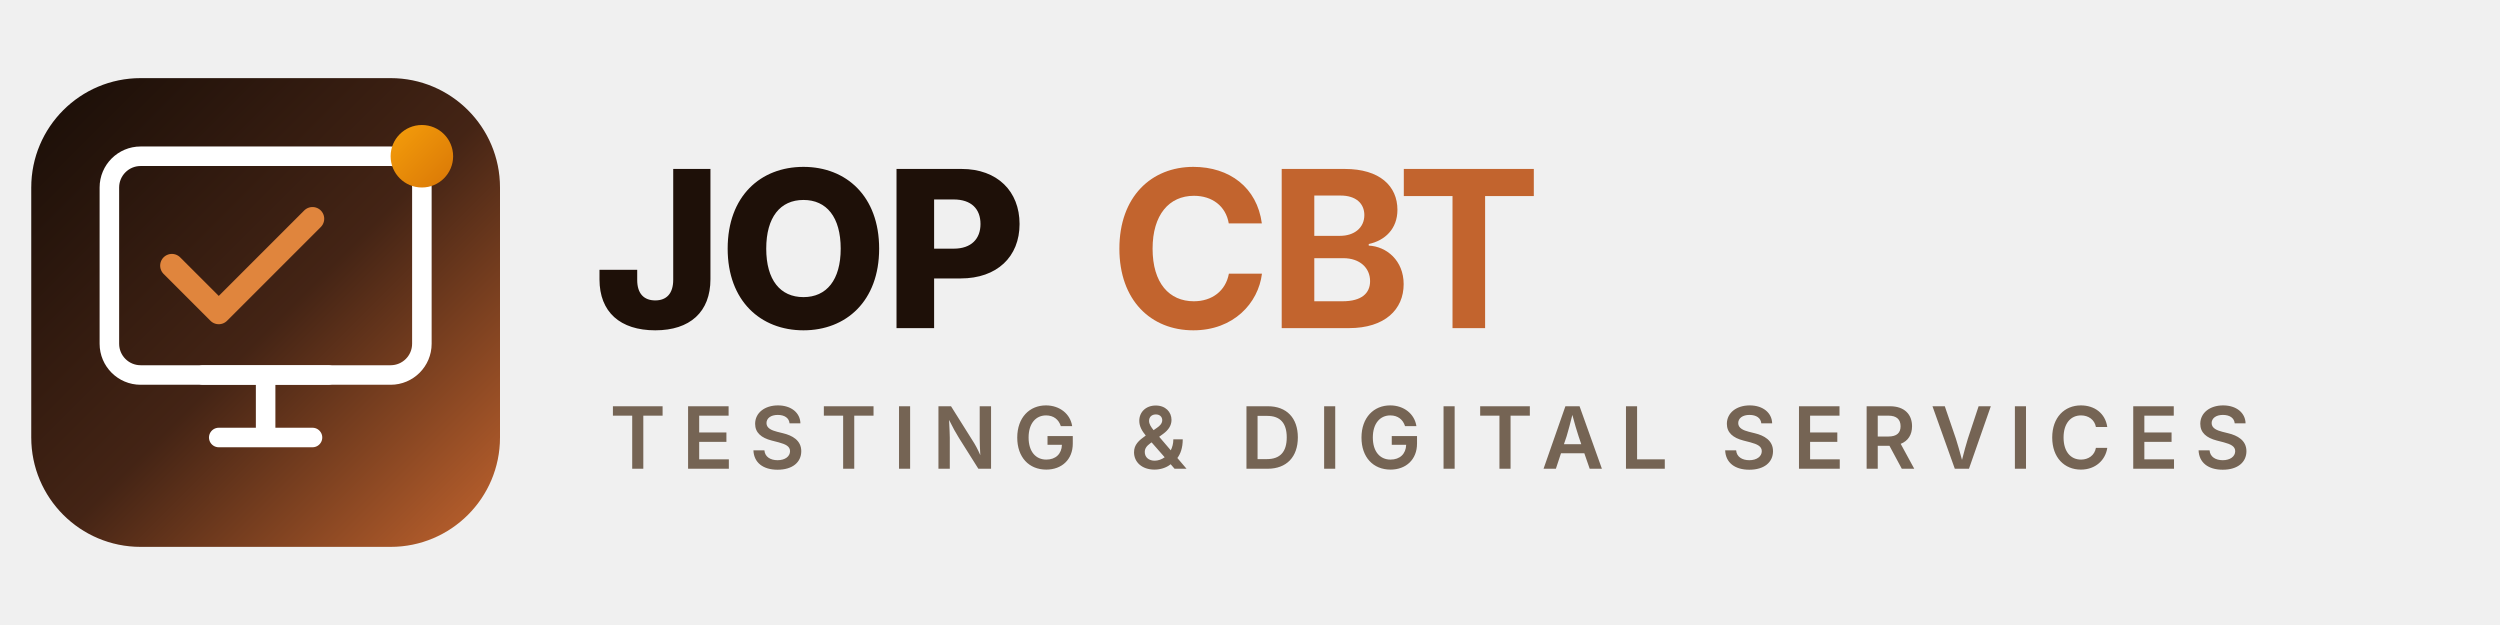
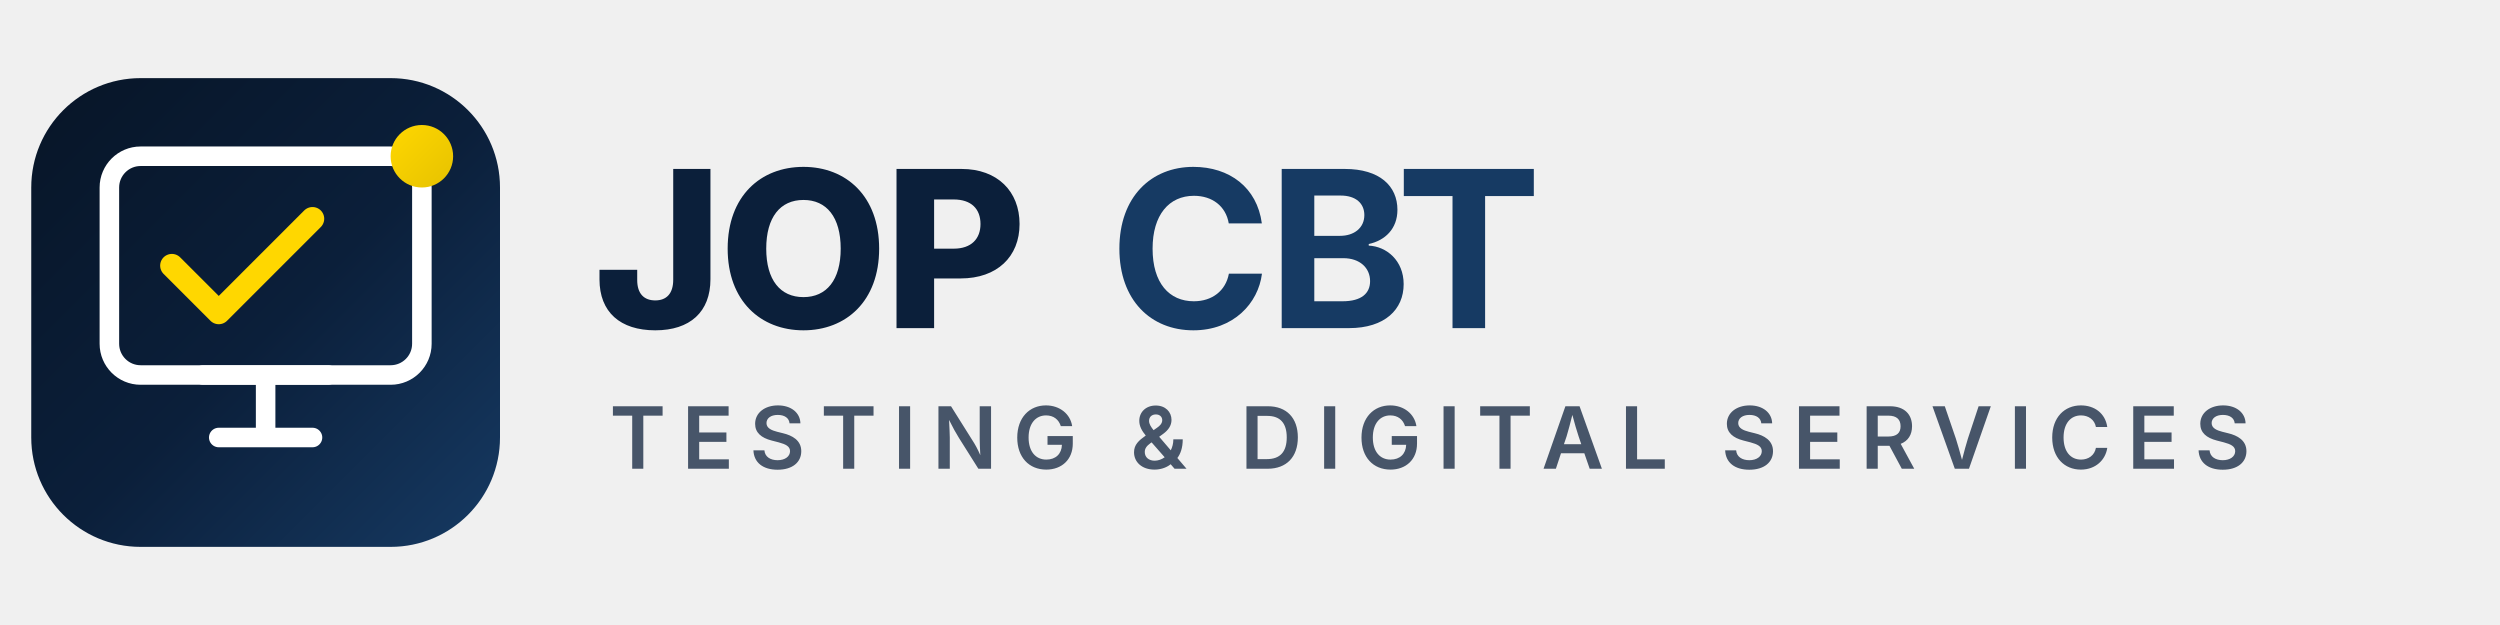
<svg xmlns="http://www.w3.org/2000/svg" viewBox="0 0 320 80" fill="none">
  <defs>
    <linearGradient id="jopGrad" x1="0%" y1="0%" x2="100%" y2="100%">
-       <stop offset="0%" stop-color="#180D07" />
-       <stop offset="52%" stop-color="#442415" />
-       <stop offset="100%" stop-color="#C2642E" />
+       <stop offset="0%" stop-color="#071527" />
+       <stop offset="52%" stop-color="#0B1F3A" />
+       <stop offset="100%" stop-color="#163A63" />
    </linearGradient>
    <linearGradient id="accentGrad" x1="0%" y1="0%" x2="100%" y2="100%">
-       <stop offset="0%" stop-color="#F59E0B" />
-       <stop offset="100%" stop-color="#D97706" />
+       <stop offset="0%" stop-color="#FFD700" />
+       <stop offset="100%" stop-color="#E6C200" />
    </linearGradient>
  </defs>
  <rect x="4" y="10" width="60" height="60" rx="14" fill="url(#jopGrad)" />
  <rect x="14" y="20" width="40" height="28" rx="4" fill="none" stroke="#FFFFFF" stroke-width="2.5" />
  <path d="M26 48h16m-8 0v8m-6 0h12" stroke="#FFFFFF" stroke-width="2.5" stroke-linecap="round" />
-   <path d="M22 34l6 6 12-12" stroke="#E0853D" stroke-width="3" stroke-linecap="round" stroke-linejoin="round" />
+   <path d="M22 34l6 6 12-12" stroke="#FFD700" stroke-width="3" stroke-linecap="round" stroke-linejoin="round" />
  <circle cx="54" cy="20" r="4" fill="url(#accentGrad)" />
-   <text x="76" y="42" font-family="'Inter', -apple-system, sans-serif" font-size="28" font-weight="800" fill="#1E1008" letter-spacing="-0.5">JOP</text>
-   <text x="142" y="42" font-family="'Inter', -apple-system, sans-serif" font-size="28" font-weight="700" fill="#C2642E" letter-spacing="-0.5">CBT</text>
-   <text x="78" y="60" font-family="'Inter', -apple-system, sans-serif" font-size="11" font-weight="600" fill="#756454" letter-spacing="2">TESTING &amp; DIGITAL SERVICES</text>
+   <text x="76" y="42" font-family="'Inter', -apple-system, sans-serif" font-size="28" font-weight="800" fill="#0B1F3A" letter-spacing="-0.5">JOP</text>
+   <text x="142" y="42" font-family="'Inter', -apple-system, sans-serif" font-size="28" font-weight="700" fill="#163A63" letter-spacing="-0.5">CBT</text>
+   <text x="78" y="60" font-family="'Inter', -apple-system, sans-serif" font-size="11" font-weight="600" fill="#475569" letter-spacing="2">TESTING &amp; DIGITAL SERVICES</text>
</svg>
